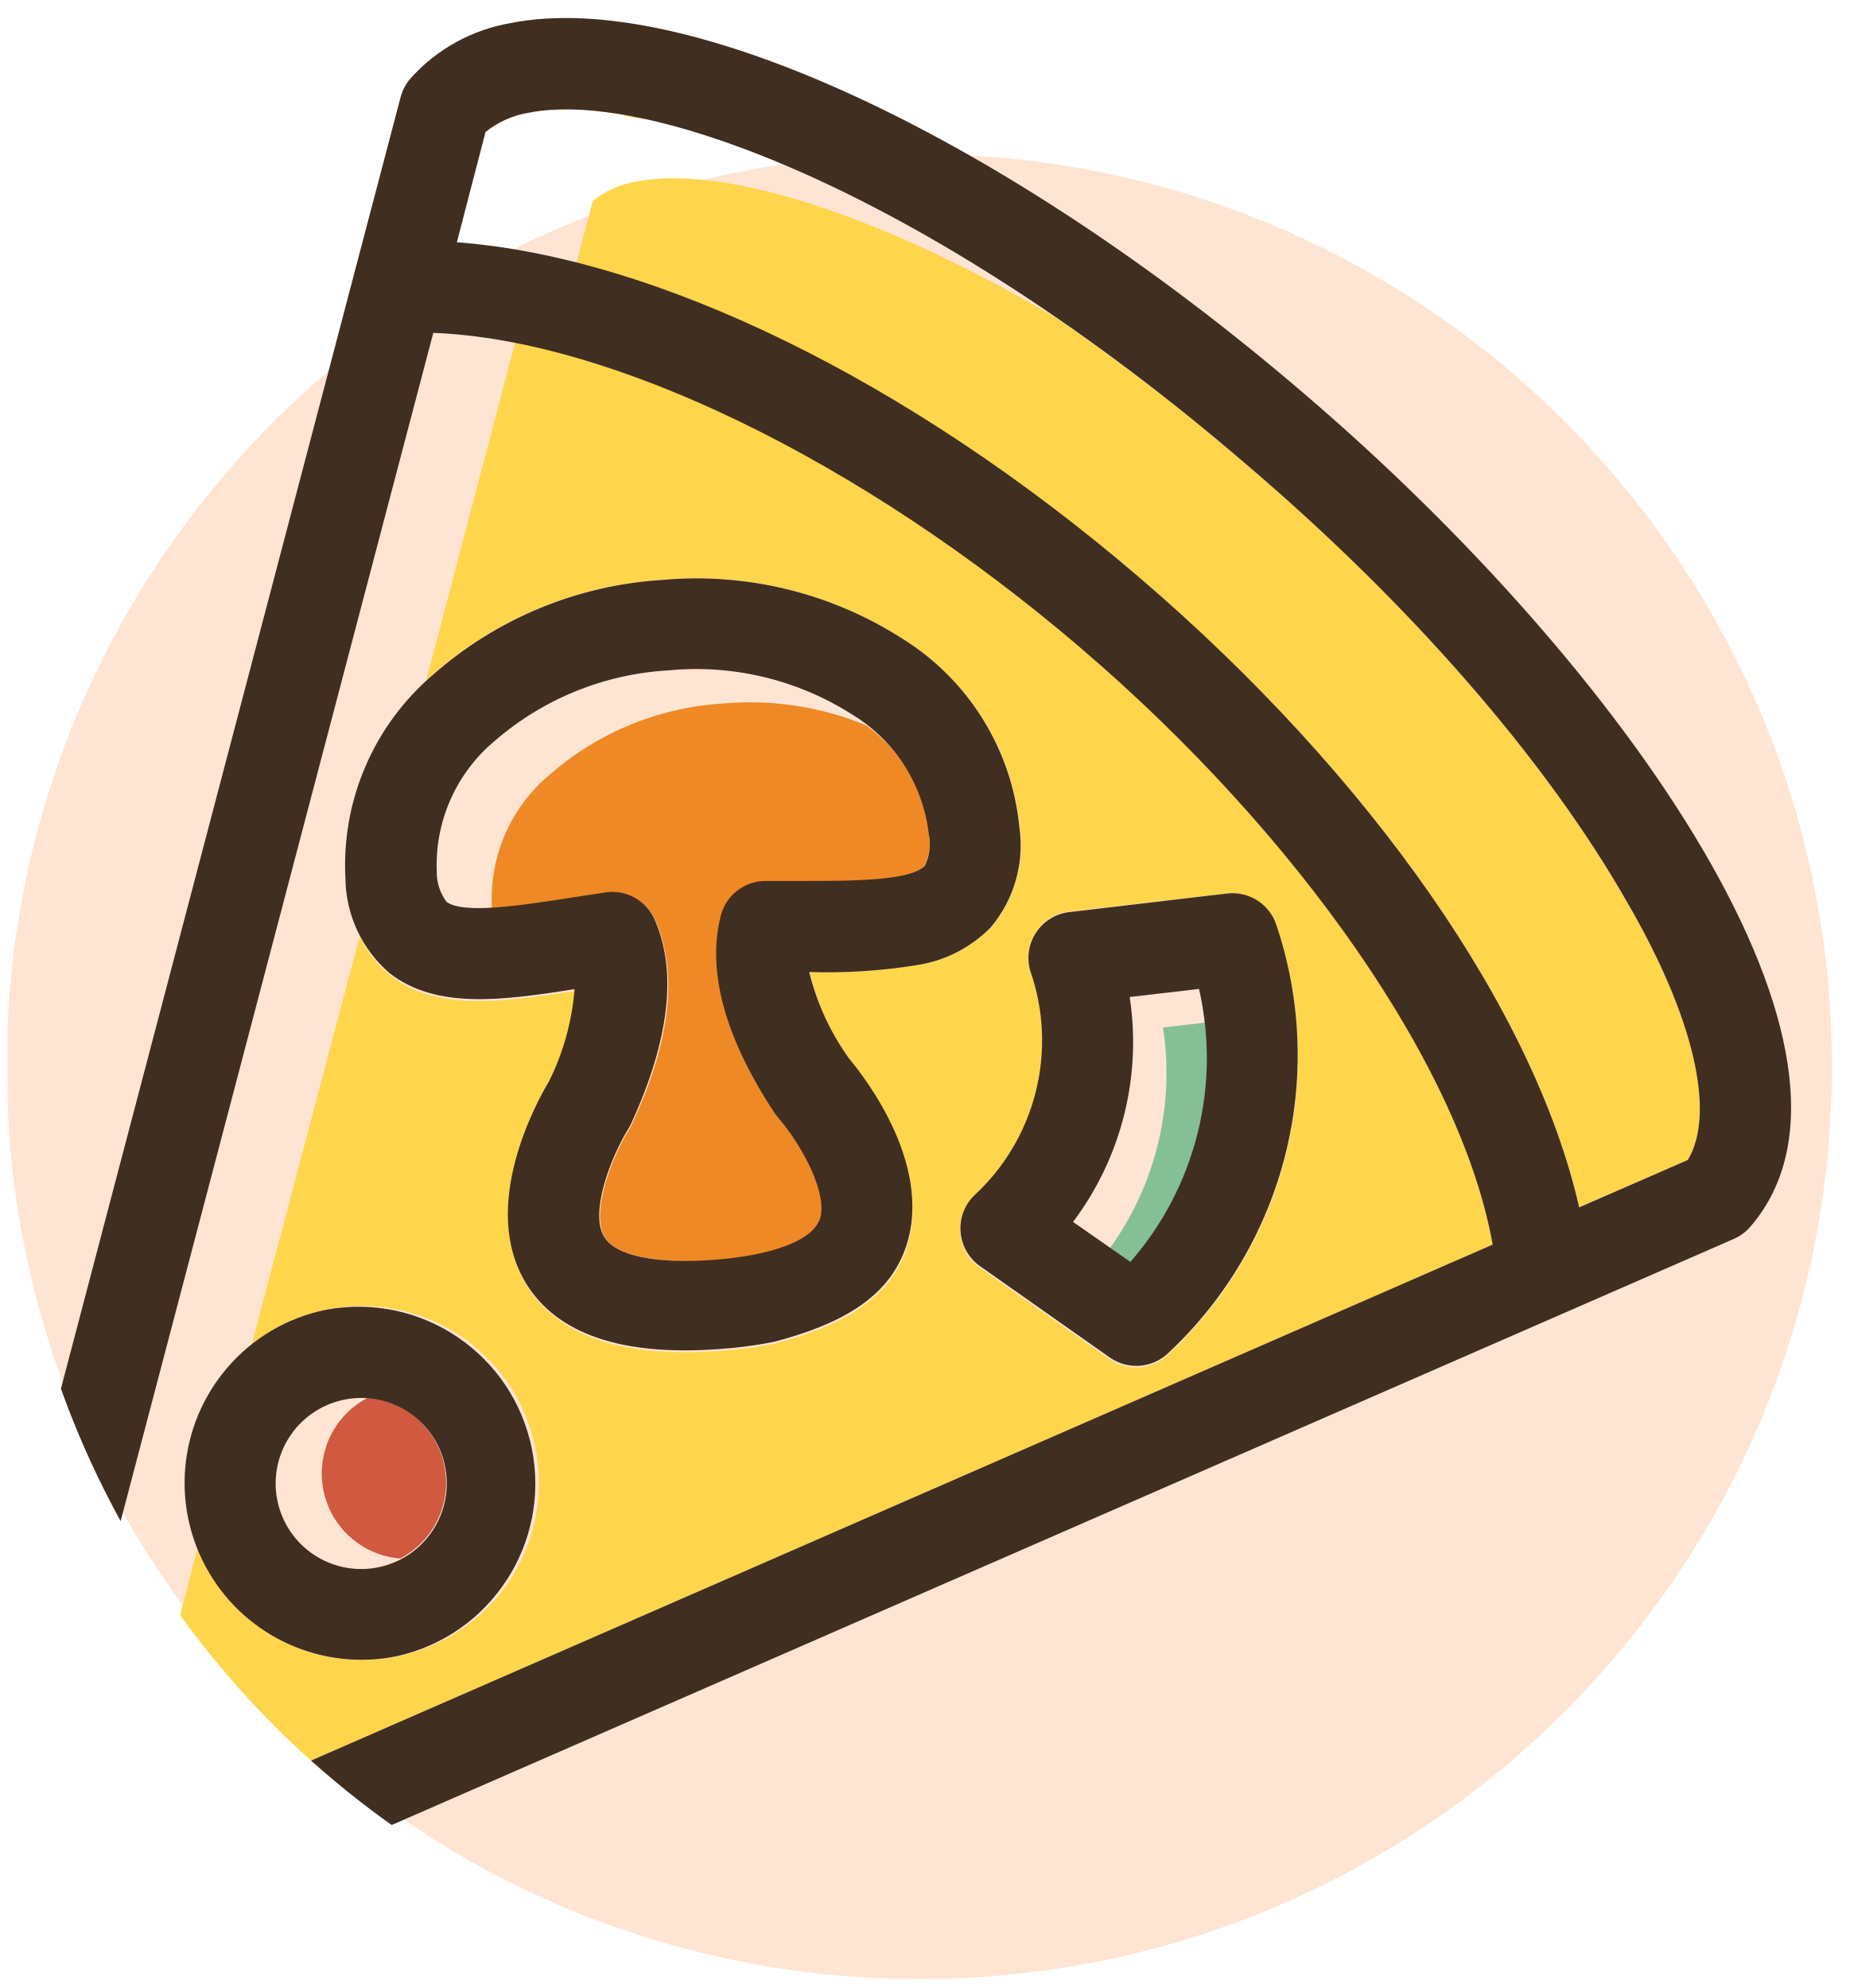
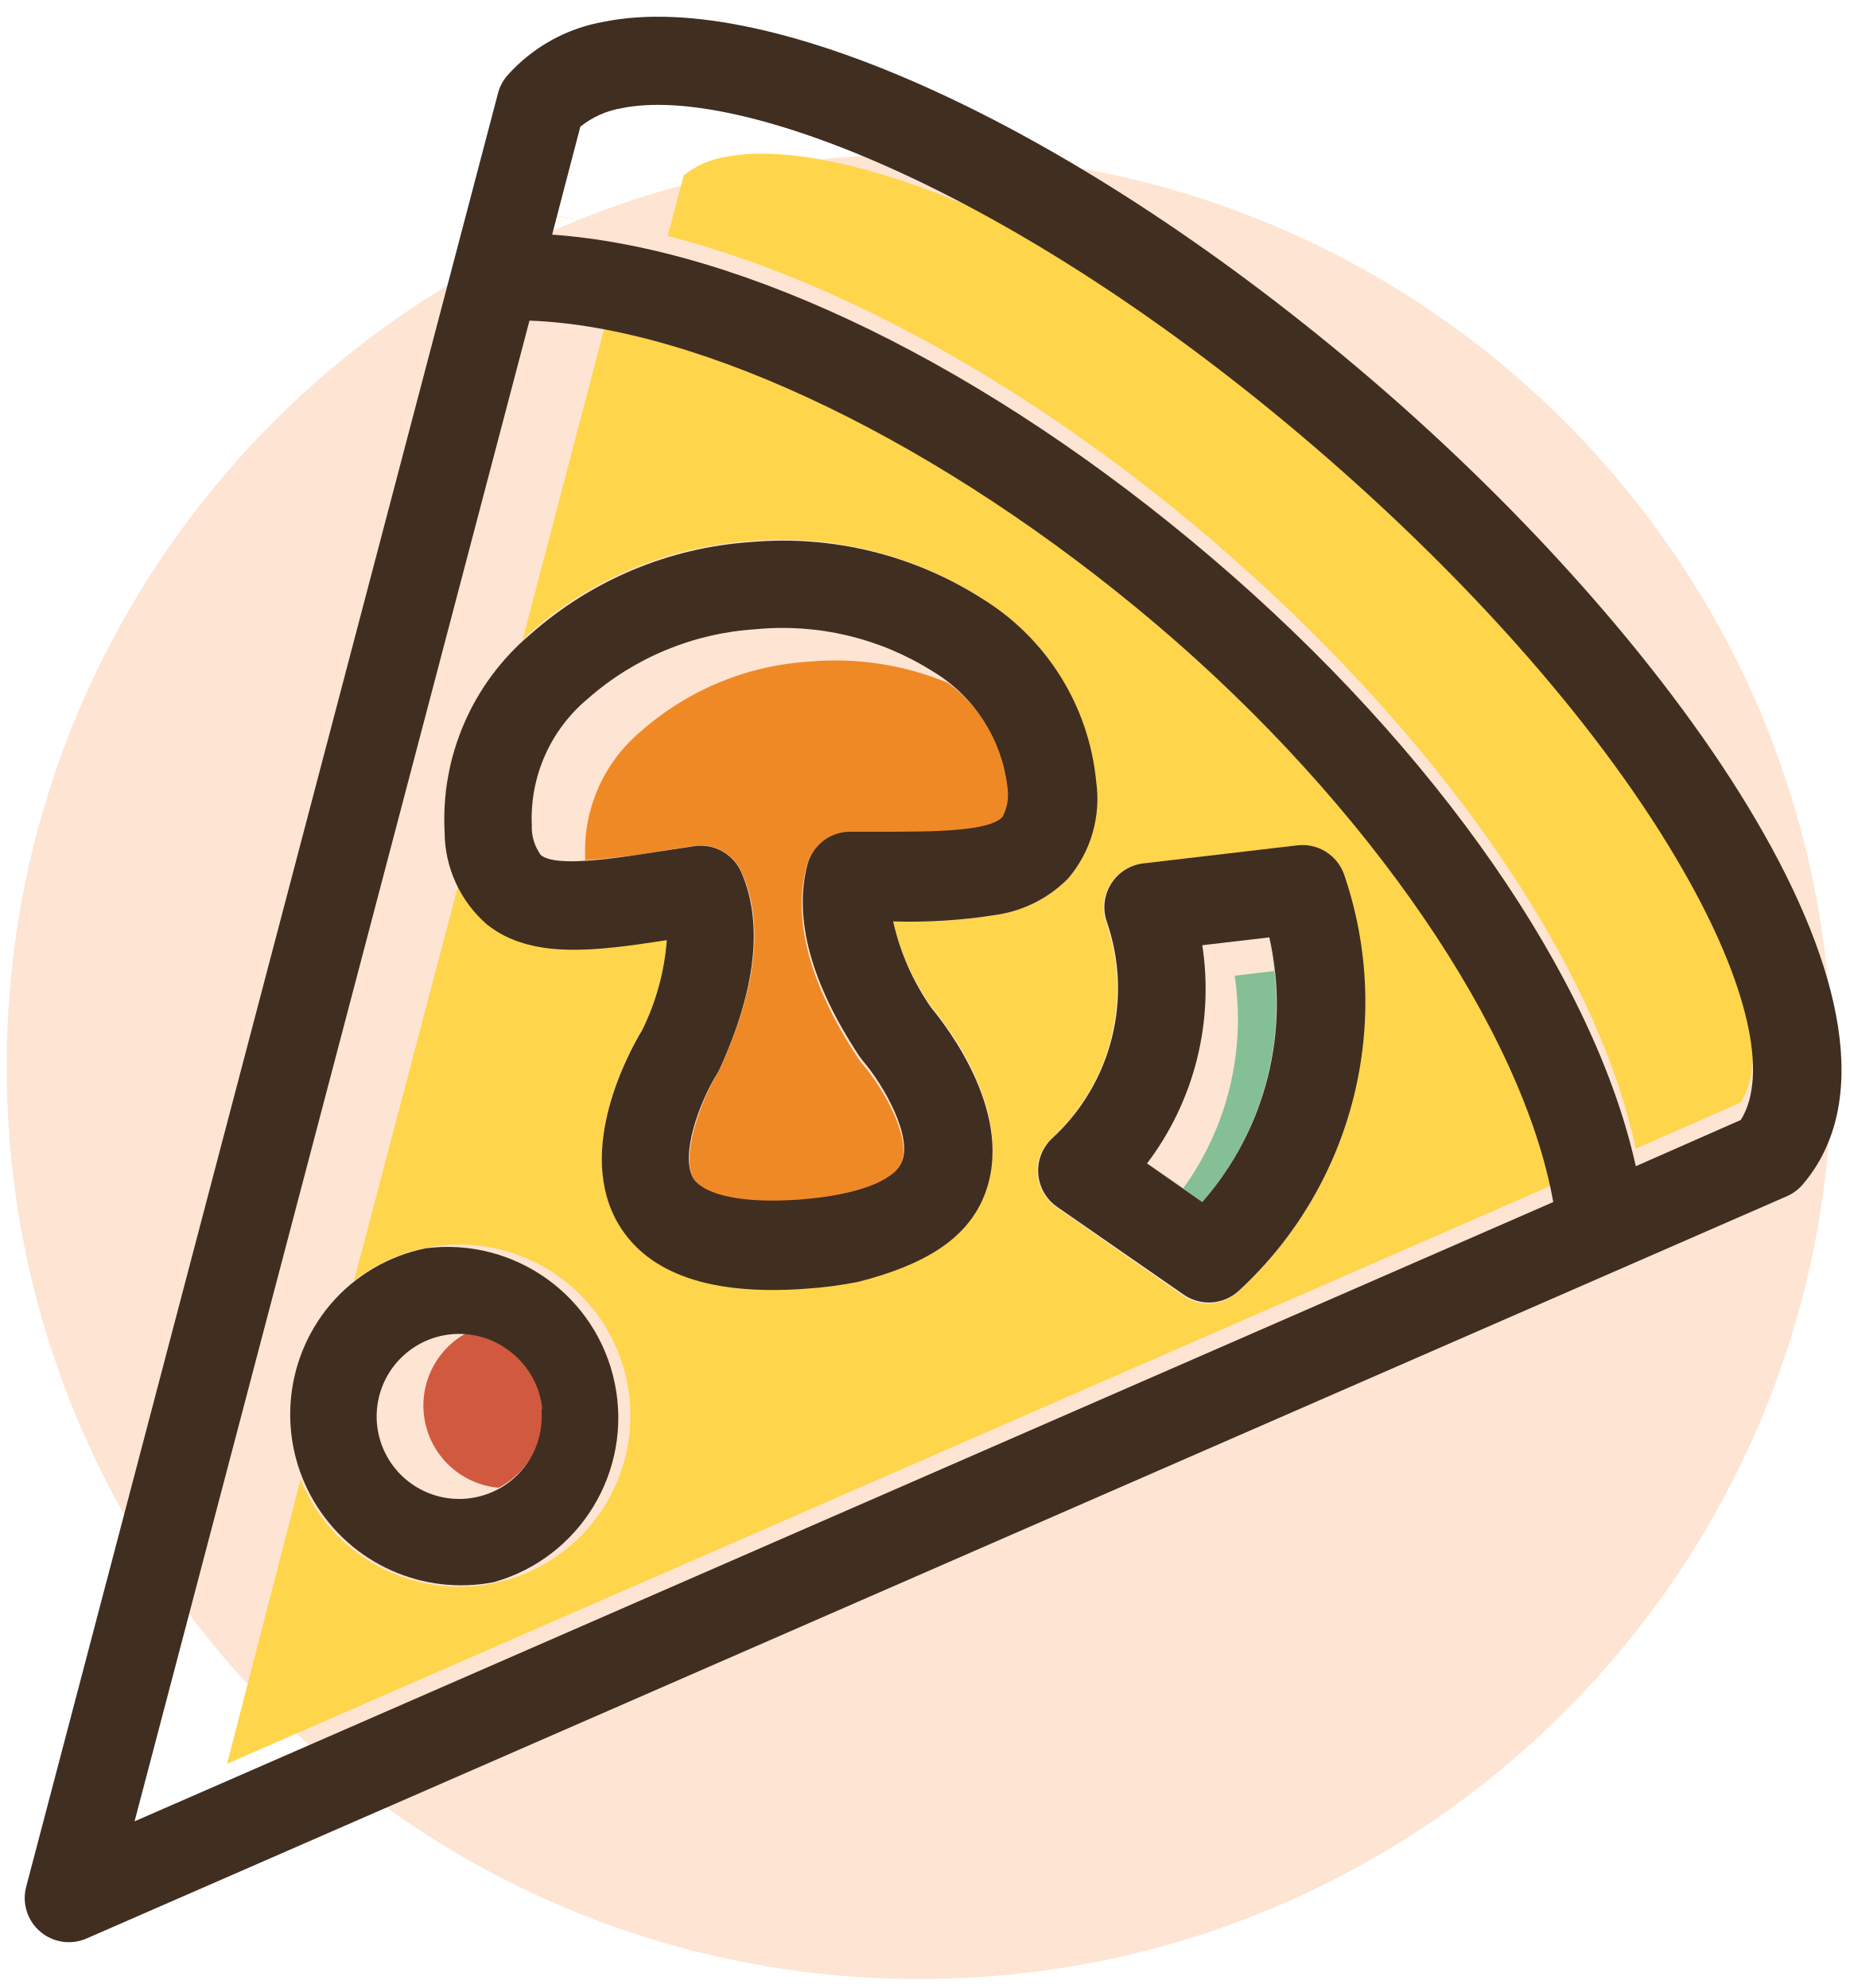
<svg xmlns="http://www.w3.org/2000/svg" id="Layer_1" data-name="Layer 1" viewBox="0 0 80 86">
-   <defs>
-     <clipPath id="clip-path">
-       <path d="M79.27-14.76H.25S.33,44.79.33,46.14a39.47,39.47,0,1,0,78.93,0Z" fill="none" />
-     </clipPath>
-   </defs>
-   <g clip-path="url(#clip-path)">
-     <circle cx="39.76" cy="46.14" r="39.47" fill="#fee4d2" />
-     <path d="M15.17,35.14c0-.2.08-.4.14-.6C15.25,34.74,15.21,34.94,15.17,35.14Z" fill="#ffd54b" />
-     <path d="M15.51,33.94c.06-.17.12-.35.19-.52C15.62,33.59,15.57,33.77,15.51,33.94Z" fill="#ffd54b" />
-     <path d="M15,36.41c0-.24,0-.49.08-.73C15,35.93,15,36.17,15,36.41Z" fill="#ffd54b" />
-     <path d="M14.94,38a10,10,0,0,1,0-1.19A10,10,0,0,0,14.94,38Z" fill="#ffd54b" />
-     <path d="M15.45,38.63v0Z" fill="#ffd54b" />
-     <path d="M18.43,29.46l-.24.26c.18-.18.35-.37.54-.55a16.5,16.5,0,0,1,9.87-4.09A16.5,16.5,0,0,1,39,27.61a10.83,10.83,0,0,1,5.11,8.18,5.5,5.5,0,0,1-1.25,4.34,5.69,5.69,0,0,1-3.18,1.62,24.41,24.41,0,0,1-4.66.3,10.89,10.89,0,0,0,1.72,3.82c.69.83,3.82,4.85,2.35,8.45-.8,1.94-2.71,3.06-5.61,3.81a17.91,17.91,0,0,1-2.37.31c-4.2.31-7-.65-8.35-2.86-2-3.32.46-7.78,1-8.71a10.91,10.91,0,0,0,1.11-4c-3.26.51-6.08.86-8-.69a4.6,4.6,0,0,1-1.31-1.68h0L10.89,58.15A7.66,7.66,0,1,1,8.54,67v0L5.21,79.76,64.56,53.84C63.2,46.22,56.37,36.26,46.73,28c-8.12-6.95-17.17-11.76-24.45-13.19Zm34.66,9.19A2,2,0,0,1,55.2,40a17.64,17.64,0,0,1-4.69,18.61A2,2,0,0,1,48,58.8l-5.68-4a2,2,0,0,1-.23-3A9.12,9.12,0,0,0,44.56,42a2,2,0,0,1,1.65-2.57Z" fill="#ffd54b" />
-     <path d="M8.21,66l0,.11Z" fill="#ffd54b" />
-     <path d="M16.87,31.3c-.09.14-.18.27-.27.41C16.69,31.58,16.77,31.44,16.87,31.3Z" fill="#ffd54b" />
-     <path d="M16,32.8c.07-.15.14-.31.23-.46C16.13,32.49,16.07,32.65,16,32.8Z" fill="#ffd54b" />
-     <path d="M17.65,30.31l-.31.38Z" fill="#ffd54b" />
-     <path d="M10.36,58.61l0,0Z" fill="#ffd54b" />
-     <path d="M21.58,14.69l.43.08Z" fill="#ffd54b" />
-     <path d="M20,14.48l.29,0Z" fill="#ffd54b" />
-     <path d="M8.06,65.16,8,65Z" fill="#ffd54b" />
-     <path d="M9.24,60l-.14.23Z" fill="#ffd54b" />
-     <path d="M8.27,62.11l0-.19Z" fill="#ffd54b" />
-     <path d="M8.64,61l.09-.18Z" fill="#ffd54b" />
-     <path d="M8.06,63.08c0-.07,0-.15,0-.22S8.07,63,8.06,63.08Z" fill="#ffd54b" />
-     <path d="M32.16,6.43q.71.27,1.45.57Q32.87,6.69,32.16,6.43Z" fill="#ffd54b" />
-     <path d="M29.4,5.52q1.26.35,2.66.87Q30.66,5.88,29.4,5.52Z" fill="#ffd54b" />
-     <path d="M28,5.17c.39.09.79.19,1.2.3C28.82,5.36,28.42,5.26,28,5.17Z" fill="#ffd54b" />
-     <path d="M45.68,13.73C43.81,12.44,42,11.3,40.25,10.3,42,11.3,43.81,12.44,45.68,13.73Z" fill="#ffd54b" />
-     <path d="M26.92,5c.35.06.71.13,1.08.21C27.63,5.09,27.27,5,26.92,5Z" fill="#ffd54b" />
-     <path d="M36.85,8.48q1.64.81,3.37,1.8Q38.49,9.29,36.85,8.48Z" fill="#ffd54b" />
-     <path d="M22.86,4.88a7.25,7.25,0,0,1,.75-.1A7.25,7.25,0,0,0,22.86,4.88Z" fill="#ffd54b" />
-     <path d="M33.65,7q1.52.63,3.15,1.44Q35.17,7.65,33.65,7Z" fill="#ffd54b" />
-     <path d="M19.76,10.5c.48,0,1,.09,1.47.16C20.73,10.59,20.24,10.53,19.76,10.5Z" fill="#ffd54b" />
-     <path d="M22.77,10.9l-1-.18Z" fill="#ffd54b" />
-     <path d="M70.36,39C66.86,32.87,61,26.12,53.8,20a96.47,96.47,0,0,0-8.12-6.25c-8-4.7-14.63-6.61-18.19-5.89a4,4,0,0,0-1.85.83l-.71,2.71h0C32.5,13.3,41.26,18.13,49.3,25c10.07,8.62,17.09,18.78,19,27.21L73,50.18C74.22,48.16,73.27,44,70.36,39Z" fill="#ffd54b" />
-     <path d="M25.74,4.8q.48,0,1,.13Q26.23,4.85,25.74,4.8Z" fill="#ffd54b" />
-     <path d="M23.32,11l1.15.26Z" fill="#ffd54b" />
-     <path d="M24.74,4.74l.85,0Z" fill="#ffd54b" />
-     <path d="M23.79,4.76c.26,0,.54,0,.83,0C24.33,4.73,24.05,4.74,23.79,4.76Z" fill="#ffd54b" />
-     <path d="M14.89,60.53a3.54,3.54,0,0,1,.51-.06A3.77,3.77,0,0,0,14.89,60.53Z" fill="#d0593f" />
-     <path d="M15.44,60.46a4,4,0,0,1,.49,0A3.72,3.72,0,0,0,15.44,60.46Z" fill="#d0593f" />
-     <path d="M17.15,67.51l-.25.11Z" fill="#d0593f" />
-     <path d="M18,61.34a3.67,3.67,0,0,0-2.1-.87,3.69,3.69,0,0,0,1.41,6.95A3.69,3.69,0,0,0,18,61.34Z" fill="#d0593f" />
-     <path d="M19.52,39.17l-.08,0Z" fill="#ef8926" />
-     <path d="M37.47,31.38a13.18,13.18,0,0,0-6.17-.95,12.55,12.55,0,0,0-7.51,3.07,7,7,0,0,0-2.52,5.66v.15H21a34.34,34.34,0,0,0,3.81-.46l1.44-.22a2,2,0,0,1,2.09,1.17c1,2.28.66,5.24-1,8.81a2,2,0,0,1-.12.23c-.8,1.28-1.68,3.66-1.06,4.69.48.79,2.26,1.15,4.75,1s4.19-.82,4.54-1.68c.46-1.12-.78-3.33-1.77-4.47l-.16-.21c-2.16-3.28-2.94-6.16-2.32-8.56a2,2,0,0,1,1.87-1.48h1.47c2.26,0,4.82,0,5.43-.66a2.14,2.14,0,0,0,.21-1.36A6.73,6.73,0,0,0,37.47,31.38Z" fill="#ef8926" />
-     <path d="M19.75,39.24l-.12,0Z" fill="#ef8926" />
-     <path d="M20.93,39.32h0Z" fill="#ef8926" />
-     <path d="M20.6,39.33h0Z" fill="#ef8926" />
-     <path d="M20,39.29l-.16,0Z" fill="#ef8926" />
-     <path d="M20.29,39.31l-.2,0Z" fill="#ef8926" />
-     <path d="M52.1,44.24l-1.8.21A12.93,12.93,0,0,1,48,54l-1.59-1.11,2.48,1.73a13.41,13.41,0,0,0,3-11.82A14.51,14.51,0,0,1,52.1,44.24Z" fill="#85bf95" />
-     <path d="M56.37,17C43.42,5.9,29.64-.52,22.08,1a7.49,7.49,0,0,0-4.34,2.41,2,2,0,0,0-.41.78L-3.79,84.51a2,2,0,0,0,.63,2,2,2,0,0,0,1.68.44,2,2,0,0,0,.4-.13L75,53.59a2,2,0,0,0,.71-.53C82,45.75,70.42,29,56.37,17Zm-37.63-2.6c7.72.29,18.5,5.5,28,13.63S63.2,46.22,64.56,53.84L1.07,81.57ZM73,50.18l-4.7,2.05C66.39,43.8,59.37,33.63,49.3,25s-21-13.88-29.54-14.52L21,5.71a4,4,0,0,1,1.85-.83C28.21,3.8,40.55,8.63,53.8,20,61,26.12,66.86,32.87,70.36,39,73.27,44,74.22,48.16,73,50.18Z" fill="#402e21" />
-     <path d="M14.1,56.66a7.57,7.57,0,0,0-4.28,2.52,7.65,7.65,0,0,0,7.33,12.47,7.65,7.65,0,0,0-3-15Zm5.21,7.21A3.7,3.7,0,1,1,18,61.34,3.67,3.67,0,0,1,19.31,63.86Z" fill="#402e21" />
-     <path d="M35,42.05a24.42,24.42,0,0,0,4.66-.3,5.69,5.69,0,0,0,3.18-1.62,5.5,5.5,0,0,0,1.25-4.34A10.83,10.83,0,0,0,39,27.61a16.5,16.5,0,0,0-10.39-2.52,16.5,16.5,0,0,0-9.87,4.09A10.83,10.83,0,0,0,14.94,38a5.5,5.5,0,0,0,1.91,4.1c2,1.55,4.78,1.2,8,.69a10.9,10.9,0,0,1-1.11,4c-.56.93-3,5.39-1,8.71,1.34,2.21,4.15,3.17,8.35,2.86a17.91,17.91,0,0,0,2.37-.31c2.89-.75,4.81-1.87,5.61-3.81,1.48-3.59-1.65-7.62-2.35-8.45A10.89,10.89,0,0,1,35,42.05Zm.42,10.77c-.36.86-2.05,1.49-4.54,1.68s-4.27-.17-4.75-1c-.63-1,.26-3.41,1.06-4.69a2,2,0,0,0,.12-.23c1.63-3.57,2-6.54,1-8.81a2,2,0,0,0-2.09-1.17l-1.44.22c-2.23.35-4.76.74-5.47.19a2.14,2.14,0,0,1-.42-1.31,7,7,0,0,1,2.52-5.66A12.55,12.55,0,0,1,28.91,29a12.54,12.54,0,0,1,7.9,1.88,7,7,0,0,1,3.36,5.2A2.14,2.14,0,0,1,40,37.45c-.61.66-3.17.66-5.43.66H33.05a2,2,0,0,0-1.87,1.48c-.62,2.4.16,5.28,2.32,8.56l.16.21C34.65,49.5,35.89,51.71,35.43,52.83Z" fill="#402e21" />
-     <path d="M53.09,38.65l-6.88.81A2,2,0,0,0,44.56,42a9.12,9.12,0,0,1-2.45,9.74,2,2,0,0,0,.23,3l5.68,4a2,2,0,0,0,2.49-.19A17.64,17.64,0,0,0,55.2,40,2,2,0,0,0,53.09,38.65Zm-4.2,15.94-2.48-1.73a12.94,12.94,0,0,0,2.45-9.73l3-.35A13.41,13.41,0,0,1,48.89,54.59Z" fill="#402e21" />
-   </g>
+   <circle cx="39.76" cy="46.14" r="39.47" fill="#fee4d2" />
+   <path d="M19.44,33.17c0-.19.08-.39.13-.58C19.52,32.78,19.49,33,19.44,33.17Z" fill="#ffd54b" />
+   <path d="M19.78,32c.06-.17.11-.33.18-.5C19.89,31.68,19.84,31.85,19.78,32Z" fill="#ffd54b" />
+   <path d="M19.25,34.4c0-.24,0-.47.07-.7C19.29,33.93,19.27,34.17,19.25,34.4Z" fill="#ffd54b" />
+   <path d="M19.23,36a9.62,9.62,0,0,1,0-1.15A9.62,9.62,0,0,0,19.23,36Z" fill="#ffd54b" />
+   <path d="M19.72,36.55v0Z" fill="#ffd54b" />
+   <path d="M22.6,27.69l-.24.25c.17-.18.34-.36.52-.53a16,16,0,0,1,9.54-4,16,16,0,0,1,10,2.44,10.47,10.47,0,0,1,4.94,7.91A5.32,5.32,0,0,1,46.2,38a5.5,5.5,0,0,1-3.07,1.57,23.59,23.59,0,0,1-4.5.29,10.53,10.53,0,0,0,1.66,3.69c.67.8,3.7,4.69,2.27,8.17-.77,1.87-2.62,3-5.42,3.68a17.31,17.31,0,0,1-2.29.3c-4.06.3-6.78-.63-8.07-2.76-1.94-3.21.45-7.52,1-8.42a10.54,10.54,0,0,0,1.07-3.9c-3.15.49-5.87.83-7.77-.67a4.44,4.44,0,0,1-1.27-1.62h0L15.31,55.41A7.4,7.4,0,1,1,13,64v0L9.82,76.3,67.18,51.25c-1.31-7.37-7.91-17-17.23-25-7.84-6.72-16.59-11.36-23.63-12.74ZM56.1,36.57a1.91,1.91,0,0,1,2,1.3,17,17,0,0,1-4.53,18,1.91,1.91,0,0,1-2.41.18l-5.49-3.84a1.91,1.91,0,0,1-.22-2.94,8.82,8.82,0,0,0,2.37-9.42,1.91,1.91,0,0,1,1.59-2.49Z" fill="#ffd54b" />
+   <path d="M12.72,63l0,.11Z" fill="#ffd54b" />
+   <path d="M21.09,29.46c-.09.13-.17.27-.26.4C20.92,29.73,21,29.59,21.09,29.46Z" fill="#ffd54b" />
+   <path d="M20.24,30.91c.07-.15.14-.3.22-.44C20.38,30.61,20.31,30.76,20.24,30.91Z" fill="#ffd54b" />
+   <path d="M21.84,28.5l-.3.37Z" fill="#ffd54b" />
+   <path d="M14.8,55.86l0,0Z" fill="#ffd54b" />
+   <path d="M25.64,13.41l.42.07Z" fill="#ffd54b" />
+   <path d="M24.16,13.21l.28,0Z" fill="#ffd54b" />
+   <path d="M12.58,62.18l0-.19Z" fill="#ffd54b" />
+   <path d="M13.71,57.16l-.14.22Z" fill="#ffd54b" />
+   <path d="M12.78,59.23l0-.18Z" fill="#ffd54b" />
+   <path d="M13.14,58.21l.08-.17Z" fill="#ffd54b" />
+   <path d="M12.58,60.18c0-.07,0-.14,0-.22S12.59,60.11,12.58,60.18Z" fill="#ffd54b" />
+   <path d="M35.87,5.43q.69.26,1.41.55Z" fill="#ffd54b" />
+   <path d="M33.2,4.55q1.22.34,2.57.84Q34.42,4.89,33.2,4.55Z" fill="#ffd54b" />
+   <path d="M31.87,4.21c.38.08.76.18,1.16.29C32.64,4.4,32.25,4.3,31.87,4.21Z" fill="#ffd54b" />
+   <path d="M48.93,12.48c-1.8-1.24-3.56-2.34-5.25-3.31C45.37,10.14,47.13,11.24,48.93,12.48Z" fill="#ffd54b" />
+   <path d="M30.81,4c.34.06.69.12,1,.2C31.49,4.13,31.14,4.06,30.81,4Z" fill="#ffd54b" />
+   <path d="M40.4,7.41Q42,8.2,43.66,9.15,42,8.19,40.4,7.41Z" fill="#ffd54b" />
+   <path d="M26.89,3.93a7,7,0,0,1,.73-.1A7,7,0,0,0,26.89,3.93Z" fill="#ffd54b" />
+   <path d="M37.3,6q1.47.61,3,1.39Q38.77,6.6,37.3,6Z" fill="#ffd54b" />
+   <path d="M23.88,9.36c.47,0,.94.09,1.42.15C24.83,9.45,24.35,9.39,23.88,9.36Z" fill="#ffd54b" />
+   <path d="M26.79,9.75l-1-.17Z" fill="#ffd54b" />
+   <path d="M72.79,36.87c-3.39-5.89-9.07-12.41-16-18.35a93.23,93.23,0,0,0-7.85-6C41.24,7.93,34.8,6.09,31.36,6.79a3.85,3.85,0,0,0-1.79.8l-.69,2.62h0c7.34,1.87,15.81,6.53,23.58,13.19C62.16,31.72,69,41.54,70.75,49.69l4.54-2C76.51,45.76,75.6,41.77,72.79,36.87Z" fill="#ffd54b" />
+   <path d="M29.67,3.85q.47,0,1,.13Q30.13,3.9,29.67,3.85Z" fill="#ffd54b" />
+   <path d="M27.33,9.85l1.11.25Z" fill="#ffd54b" />
+   <path d="M28.7,3.79l.82,0Z" fill="#ffd54b" />
+   <path d="M27.78,3.81c.25,0,.52,0,.8,0C28.3,3.79,28,3.8,27.78,3.81Z" fill="#ffd54b" />
+   <path d="M19.18,57.71a3.42,3.42,0,0,1,.49-.06A3.64,3.64,0,0,0,19.18,57.71Z" fill="#d0593f" />
+   <path d="M19.71,57.64a3.86,3.86,0,0,1,.47,0A3.59,3.59,0,0,0,19.71,57.64Z" fill="#d0593f" />
+   <path d="M21.37,64.45l-.24.11Z" fill="#d0593f" />
+   <path d="M22.21,58.49a3.55,3.55,0,0,0-2-.84,3.57,3.57,0,0,0,1.36,6.71,3.57,3.57,0,0,0,.66-5.87Z" fill="#d0593f" />
+   <path d="M23.66,37.07l-.07,0Z" fill="#ef8926" />
+   <path d="M41,29.54a12.74,12.74,0,0,0-6-.92,12.13,12.13,0,0,0-7.26,3,6.74,6.74,0,0,0-2.43,5.47v.15H25a33.19,33.19,0,0,0,3.68-.44l1.39-.21a1.91,1.91,0,0,1,2,1.13c1,2.2.64,5.07-.94,8.52a2,2,0,0,1-.12.22C30.3,47.67,29.44,50,30,51c.47.77,2.18,1.11,4.59.93s4-.79,4.39-1.62c.45-1.08-.76-3.22-1.71-4.32l-.15-.2c-2.09-3.17-2.85-6-2.24-8.27A1.91,1.91,0,0,1,36.73,36h1.42c2.18,0,4.66,0,5.25-.64a2.07,2.07,0,0,0,.21-1.31A6.5,6.5,0,0,0,41,29.54Z" fill="#ef8926" />
+   <path d="M23.87,37.14l-.11,0Z" fill="#ef8926" />
+   <path d="M25,37.22h0Z" fill="#ef8926" />
+   <path d="M24.7,37.22h0Z" fill="#ef8926" />
+   <path d="M24.12,37.18l-.15,0Z" fill="#ef8926" />
+   <path d="M24.4,37.21l-.19,0Z" fill="#ef8926" />
+   <path d="M55.14,42l-1.74.21a12.49,12.49,0,0,1-2.22,9.19l-1.54-1.08L52,52a13,13,0,0,0,2.88-11.42A14,14,0,0,1,55.14,42Z" fill="#85bf95" />
+   <path d="M59.26,16.37C46.75,5.66,33.44-.54,26.13.94a7.24,7.24,0,0,0-4.19,2.33,1.91,1.91,0,0,0-.4.76L1.13,81.63a1.91,1.91,0,0,0,2.61,2.23L77.28,51.75a1.91,1.91,0,0,0,.69-.51C84,44.17,72.85,28,59.26,16.37ZM22.9,13.87C30.36,14.14,40.78,19.18,50,27S65.87,44.63,67.18,52L5.82,78.79ZM75.29,48.45l-4.54,2c-1.8-8.15-8.59-18-18.32-26.3s-20.26-13.41-28.55-14L25.1,5.48a3.85,3.85,0,0,1,1.79-.8C32,3.63,44,8.31,56.78,19.27c6.93,5.94,12.62,12.45,16,18.35C75.6,42.52,76.51,46.51,75.29,48.45Z" fill="#402e21" />
+   <path d="M18.42,54a7.32,7.32,0,0,0-4.14,2.44,7.39,7.39,0,0,0,7.09,12A7.39,7.39,0,0,0,18.42,54Zm5,7a3.57,3.57,0,1,1-1.24-2.44A3.55,3.55,0,0,1,23.45,60.93Z" fill="#402e21" />
+   <path d="M38.63,39.86a23.6,23.6,0,0,0,4.5-.29A5.5,5.5,0,0,0,46.2,38a5.32,5.32,0,0,0,1.21-4.2,10.47,10.47,0,0,0-4.94-7.91,16,16,0,0,0-10-2.44,16,16,0,0,0-9.54,4A10.47,10.47,0,0,0,19.23,36a5.32,5.32,0,0,0,1.84,4c1.9,1.5,4.62,1.16,7.77.67a10.54,10.54,0,0,1-1.07,3.9c-.54.89-2.93,5.21-1,8.42,1.29,2.13,4,3.06,8.07,2.76a17.31,17.31,0,0,0,2.29-.3c2.8-.72,4.65-1.81,5.42-3.68,1.43-3.47-1.6-7.36-2.27-8.17A10.53,10.53,0,0,1,38.63,39.86ZM39,50.27c-.34.83-2,1.44-4.39,1.62S30.52,51.73,30,51c-.61-1,.25-3.3,1-4.53a2,2,0,0,0,.12-.22c1.58-3.45,1.9-6.32.94-8.52a1.91,1.91,0,0,0-2-1.13l-1.39.21c-2.16.34-4.6.72-5.28.18A2.07,2.07,0,0,1,23,35.69a6.74,6.74,0,0,1,2.43-5.47,12.13,12.13,0,0,1,7.26-3,12.12,12.12,0,0,1,7.63,1.81,6.74,6.74,0,0,1,3.25,5,2.07,2.07,0,0,1-.21,1.31c-.59.64-3.06.64-5.25.64H36.73a1.91,1.91,0,0,0-1.81,1.43c-.6,2.32.15,5.1,2.24,8.27l.15.2C38.27,47,39.47,49.19,39,50.27Z" fill="#402e21" />
+   <path d="M56.1,36.57l-6.65.78a1.91,1.91,0,0,0-1.59,2.49,8.82,8.82,0,0,1-2.37,9.42,1.91,1.91,0,0,0,.22,2.94L51.19,56a1.91,1.91,0,0,0,2.41-.18,17,17,0,0,0,4.53-18A1.91,1.91,0,0,0,56.1,36.57ZM52,52l-2.39-1.67A12.5,12.5,0,0,0,52,40.89l2.9-.34A13,13,0,0,1,52,52Z" fill="#402e21" />
</svg>
